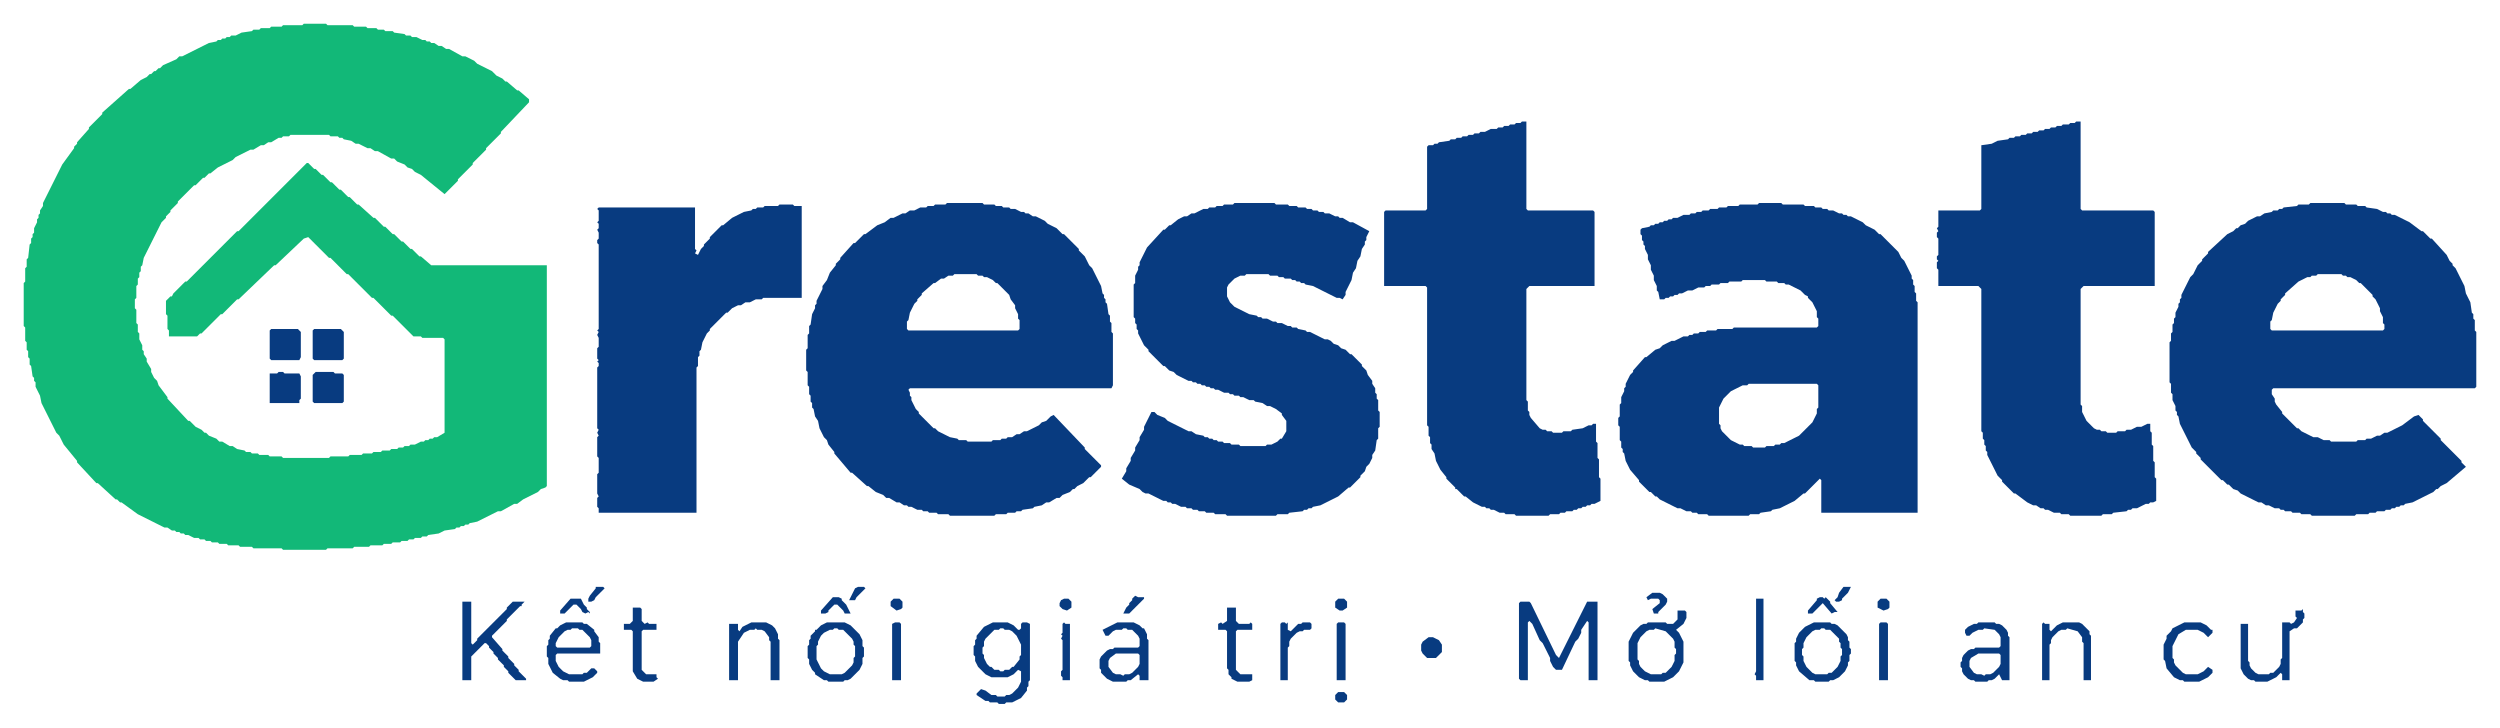
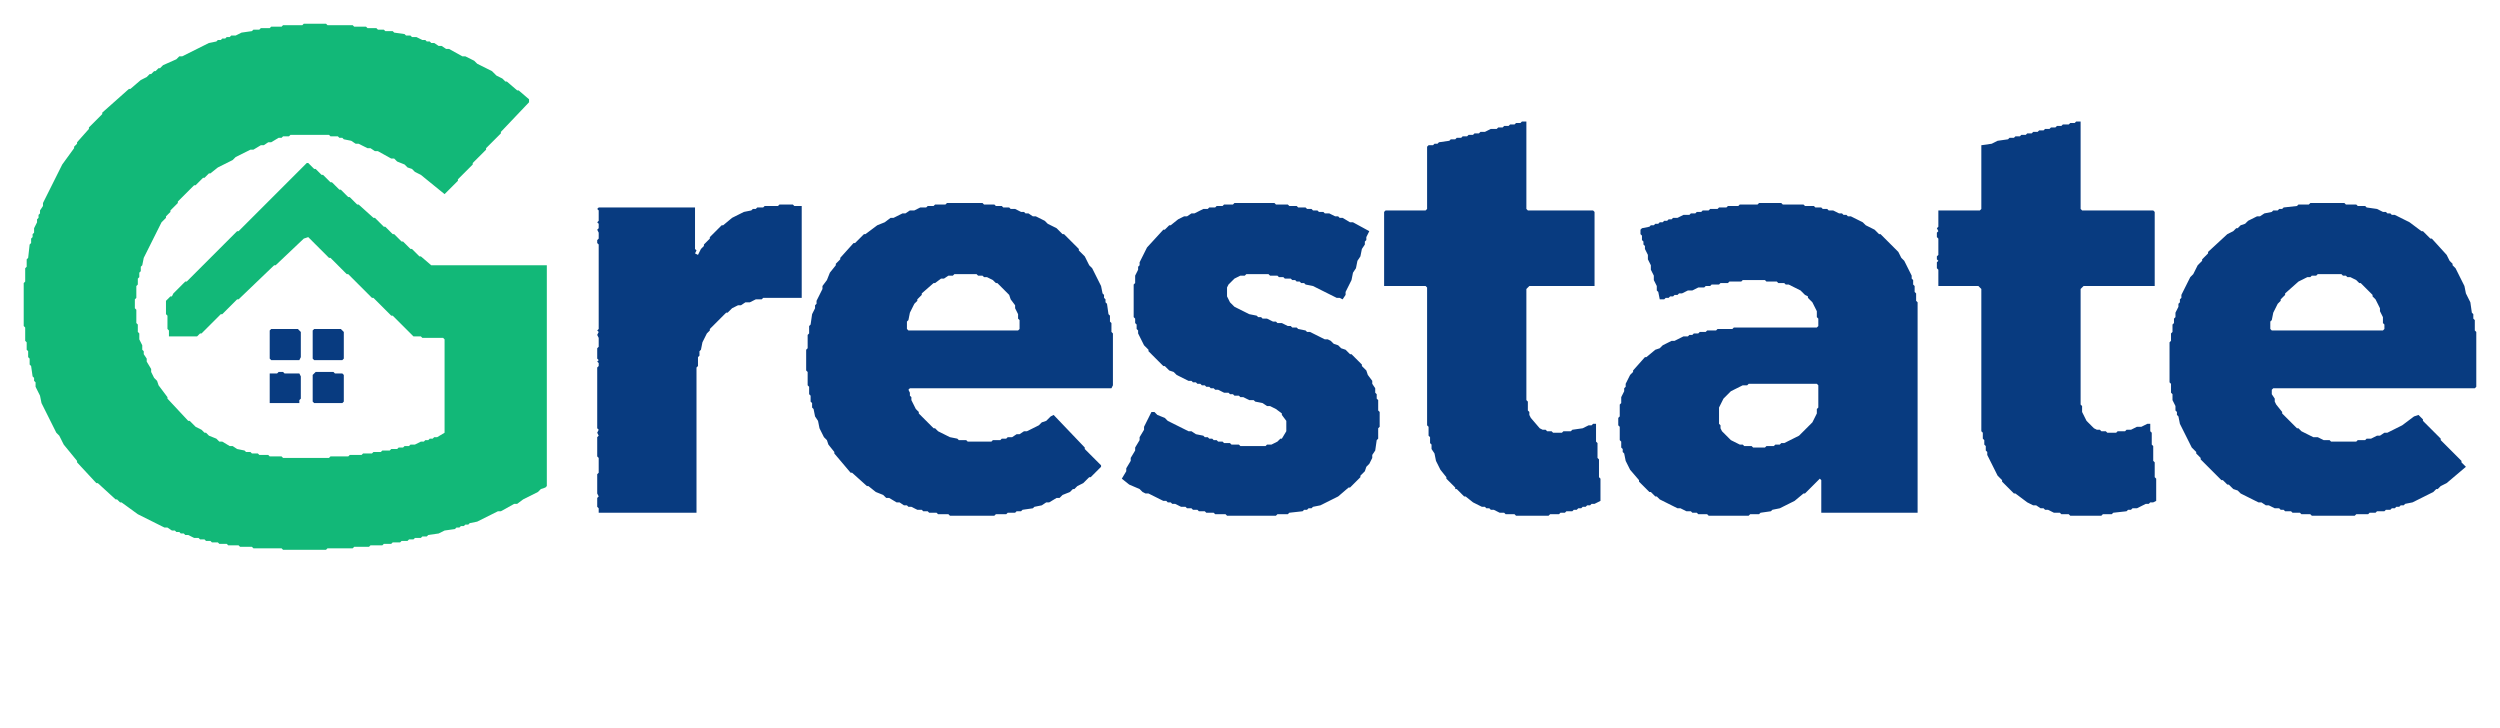
- <svg xmlns="http://www.w3.org/2000/svg" viewBox="183 98 1687 491" role="img" aria-label="Grestate - Kết nối giá trị, Mở lối an cư">
+ <svg xmlns="http://www.w3.org/2000/svg" viewBox="183 98 1687 491" role="img" aria-label="Grestate">
  <path fill="#12B878" fill-rule="evenodd" d="M324,127 L306,136 L304,136 L302,138 L293,142 L291,144 L290,144 L288,146 L287,146 L285,148 L284,148 L282,150 L278,152 L271,158 L270,158 L252,174 L252,175 L243,184 L243,185 L235,194 L235,195 L233,197 L233,198 L225,209 L212,235 L212,237 L210,240 L210,242 L209,243 L209,245 L208,246 L208,248 L206,252 L206,255 L205,256 L205,258 L204,259 L204,262 L203,263 L202,272 L201,273 L201,278 L200,279 L200,288 L199,289 L199,318 L200,319 L200,328 L201,329 L201,334 L202,335 L202,339 L203,340 L203,344 L204,345 L205,352 L206,353 L206,355 L207,356 L207,359 L210,365 L211,370 L221,390 L223,392 L226,398 L235,409 L235,410 L248,424 L249,424 L261,435 L262,435 L264,437 L265,437 L276,445 L294,454 L296,454 L299,456 L301,456 L302,457 L304,457 L305,458 L307,458 L308,459 L310,459 L314,461 L317,461 L318,462 L321,462 L322,463 L325,463 L326,464 L330,464 L331,465 L336,465 L337,466 L344,466 L345,467 L353,467 L354,468 L373,468 L374,469 L403,469 L404,468 L421,468 L422,467 L432,467 L433,466 L441,466 L442,465 L447,465 L448,464 L453,464 L454,463 L458,463 L459,462 L462,462 L463,461 L467,461 L468,460 L471,460 L472,459 L479,458 L483,456 L490,455 L491,454 L493,454 L494,453 L496,453 L497,452 L499,452 L500,451 L505,450 L519,443 L521,443 L530,438 L532,438 L536,435 L546,430 L548,428 L551,427 L552,426 L552,277 L474,277 L467,271 L466,271 L461,266 L460,266 L455,261 L454,261 L449,256 L448,256 L443,251 L442,251 L436,245 L435,245 L425,236 L424,236 L419,231 L418,231 L413,226 L412,226 L407,221 L406,221 L401,216 L400,216 L396,212 L395,212 L391,208 L390,208 L344,254 L343,254 L309,288 L308,288 L300,296 L299,298 L298,298 L295,301 L295,310 L296,311 L296,320 L297,321 L297,325 L316,325 L318,323 L319,323 L332,310 L333,310 L343,300 L344,300 L368,277 L369,277 L388,259 L391,258 L405,272 L406,272 L417,283 L418,283 L434,299 L435,299 L447,311 L448,311 L462,325 L467,325 L468,326 L482,326 L483,327 L483,390 L478,393 L476,393 L475,394 L473,394 L472,395 L470,395 L469,396 L467,396 L463,398 L460,398 L459,399 L456,399 L455,400 L452,400 L451,401 L447,401 L446,402 L441,402 L440,403 L435,403 L434,404 L428,404 L427,405 L419,405 L418,406 L406,406 L405,407 L374,407 L373,406 L365,406 L364,405 L358,405 L357,404 L353,404 L352,403 L349,403 L348,402 L343,401 L340,399 L338,399 L333,396 L331,396 L329,394 L324,392 L322,390 L321,390 L319,388 L315,386 L311,382 L310,382 L296,367 L296,366 L290,358 L289,355 L287,353 L285,349 L285,347 L282,342 L282,340 L280,337 L280,335 L279,334 L279,331 L277,327 L277,323 L276,322 L276,317 L275,316 L275,307 L274,306 L274,300 L275,299 L275,291 L276,290 L276,286 L277,285 L277,282 L278,281 L278,278 L279,277 L280,272 L292,248 L295,245 L295,244 L298,241 L298,240 L303,235 L303,234 L314,223 L315,223 L320,218 L321,218 L324,215 L325,215 L330,211 L340,206 L342,204 L352,199 L354,199 L359,196 L361,196 L364,194 L366,194 L371,191 L373,191 L374,190 L378,190 L379,189 L405,189 L406,190 L411,190 L412,191 L414,191 L415,192 L420,193 L423,195 L425,195 L431,198 L433,198 L436,200 L438,200 L447,205 L449,205 L451,207 L456,209 L458,211 L461,212 L463,214 L467,216 L483,229 L492,220 L492,219 L502,209 L502,208 L511,199 L511,198 L521,188 L521,187 L540,167 L540,165 L533,159 L532,159 L525,153 L524,153 L522,151 L518,149 L515,146 L505,141 L503,139 L497,136 L495,136 L486,131 L484,131 L481,129 L479,129 L476,127 L474,127 L473,126 L471,126 L470,125 L468,125 L464,123 L461,123 L460,122 L457,122 L456,121 L449,120 L448,119 L443,119 L442,118 L438,118 L437,117 L431,117 L430,116 L422,116 L421,115 L404,115 L403,114 L388,114 L387,115 L374,115 L373,116 L366,116 L365,117 L359,117 L358,118 L354,118 L353,119 L346,120 L342,122 L339,122 L338,123 L336,123 L335,124 L333,124 L332,125 L330,125 L329,126 Z" />
-   <path fill="#083B80" fill-rule="evenodd" d="M1086,565 L1084,567 L1084,570 L1086,572 L1090,572 L1092,570 L1092,567 L1090,565 Z M1147,528 L1143,531 L1142,533 L1142,537 L1143,539 L1146,542 L1152,542 L1156,538 L1156,533 L1154,530 L1150,528 Z M1657,518 L1649,522 L1648,524 L1645,527 L1645,529 L1643,533 L1643,543 L1644,544 L1645,549 L1650,555 L1654,557 L1656,557 L1657,558 L1667,558 L1673,555 L1676,552 L1676,550 L1673,548 L1670,551 L1666,553 L1658,553 L1656,552 L1651,547 L1650,545 L1650,543 L1649,542 L1649,534 L1653,526 L1658,523 L1666,523 L1670,525 L1673,528 L1676,525 L1676,523 L1675,523 L1672,520 L1668,518 Z M1562,518 L1561,519 L1561,557 L1566,557 L1566,533 L1567,532 L1567,530 L1568,528 L1572,524 L1574,523 L1577,523 L1578,522 L1585,524 L1588,528 L1588,531 L1589,532 L1589,557 L1594,557 L1594,527 L1593,526 L1593,524 L1588,519 L1586,518 L1575,518 L1571,520 L1567,524 L1566,523 L1566,519 L1563,519 Z M1511,521 L1509,523 L1509,525 L1510,527 L1512,527 L1514,525 L1518,523 L1521,523 L1522,522 L1529,523 L1532,526 L1533,528 L1533,534 L1532,535 L1516,535 L1515,536 L1513,536 L1511,537 L1508,540 L1507,542 L1507,544 L1506,545 L1506,548 L1507,549 L1507,551 L1508,553 L1511,556 L1513,557 L1515,557 L1516,558 L1524,558 L1525,557 L1527,557 L1529,556 L1532,553 L1534,557 L1539,557 L1539,528 L1538,527 L1538,525 L1537,523 L1534,520 L1532,519 L1530,519 L1529,518 L1518,518 L1517,519 L1515,519 Z M1512,548 L1512,544 L1513,542 L1518,539 L1532,539 L1533,540 L1533,546 L1532,548 L1528,552 L1526,553 L1523,553 L1522,554 L1520,553 L1517,553 L1515,552 Z M1452,518 L1451,519 L1451,557 L1457,557 L1457,519 L1456,518 Z M1407,518 L1401,521 L1397,525 L1395,529 L1395,531 L1394,532 L1394,544 L1395,545 L1395,547 L1397,551 L1404,557 L1407,557 L1408,558 L1417,558 L1418,557 L1420,557 L1424,555 L1428,551 L1430,547 L1430,545 L1431,544 L1431,540 L1432,539 L1432,536 L1431,535 L1431,531 L1430,530 L1430,528 L1429,526 L1423,520 L1421,519 L1419,519 L1418,518 Z M1412,522 L1414,522 L1415,523 L1418,523 L1424,529 L1424,531 L1425,532 L1425,535 L1426,536 L1426,540 L1425,541 L1425,544 L1423,548 L1419,552 L1417,552 L1416,553 L1408,553 L1406,552 L1402,548 L1400,544 L1400,541 L1399,540 L1399,536 L1400,535 L1400,532 L1402,528 L1406,524 L1408,523 L1411,523 Z M1086,518 L1085,519 L1085,557 L1091,557 L1091,519 L1090,518 Z M1067,518 L1062,518 L1061,519 L1059,519 L1054,524 L1052,523 L1052,518 L1051,519 L1050,518 L1048,518 L1047,519 L1047,557 L1052,557 L1052,535 L1053,534 L1053,531 L1054,529 L1058,525 L1060,524 L1062,524 L1063,523 L1067,523 L1068,522 L1068,519 Z M927,523 L929,527 L931,527 L934,524 L936,523 L940,523 L941,522 L943,522 L944,523 L947,523 L951,527 L952,529 L952,534 L951,535 L935,535 L934,536 L932,536 L930,537 L926,541 L925,543 L925,549 L926,550 L926,552 L930,556 L934,558 L943,558 L944,557 L946,557 L951,553 L952,554 L952,557 L958,557 L958,530 L957,529 L957,526 L955,522 L954,522 L952,520 L948,518 L937,518 Z M931,548 L931,544 L932,542 L936,539 L951,539 L952,540 L952,546 L951,548 L947,552 L945,553 L942,553 L941,554 L939,553 L936,553 L934,552 Z M901,518 L900,519 L900,525 L899,526 L900,527 L899,529 L900,530 L900,550 L899,551 L899,554 L900,555 L900,557 L905,557 L905,519 L902,519 Z M876,518 L873,518 L872,519 L872,522 L871,523 L870,523 L867,520 L863,518 L853,518 L847,521 L842,527 L842,529 L841,530 L841,533 L840,534 L840,540 L841,541 L841,544 L843,548 L848,553 L852,555 L863,555 L867,553 L870,550 L872,551 L872,558 L870,562 L866,566 L864,567 L862,567 L861,568 L856,568 L855,567 L852,567 L848,564 L845,563 L842,566 L842,567 L848,571 L850,571 L851,572 L856,572 L857,573 L861,573 L862,572 L866,572 L872,569 L876,564 L876,562 L877,561 L877,558 L878,557 L878,519 Z M858,522 L860,522 L861,523 L864,523 L866,524 L869,527 L872,533 L872,540 L871,541 L871,543 L867,548 L866,548 L864,550 L861,550 L860,551 L858,551 L857,550 L854,550 L852,548 L851,548 L849,546 L847,542 L847,540 L846,539 L846,535 L847,534 L847,531 L848,529 L854,523 L857,523 Z M787,518 L785,519 L785,557 L791,557 L791,519 L790,518 Z M741,518 L737,520 L734,523 L733,523 L733,524 L730,527 L730,529 L729,530 L729,533 L728,534 L728,542 L729,543 L729,546 L731,550 L733,552 L733,553 L739,557 L741,557 L742,558 L752,558 L753,557 L755,557 L757,556 L763,550 L765,546 L765,542 L766,541 L766,535 L765,534 L765,530 L763,526 L757,520 L753,518 Z M746,522 L748,522 L749,523 L752,523 L758,529 L759,531 L759,533 L760,534 L760,541 L759,542 L759,545 L758,547 L753,552 L751,553 L743,553 L739,551 L737,549 L734,543 L734,534 L735,533 L735,531 L737,527 L739,525 L743,523 L745,523 Z M675,519 L675,557 L681,557 L681,531 L685,525 L689,523 L692,523 L693,522 L694,523 L697,523 L699,524 L702,528 L702,530 L703,531 L703,557 L709,557 L709,530 L708,529 L708,526 L706,522 L704,520 L700,518 L690,518 L684,521 L682,524 L681,523 L681,519 Z M565,518 L561,520 L559,522 L558,522 L554,527 L554,529 L553,530 L553,533 L552,534 L552,541 L553,542 L553,546 L556,552 L561,556 L563,557 L566,557 L567,558 L577,558 L583,555 L586,552 L586,551 L584,549 L582,549 L579,552 L577,552 L576,553 L567,553 L563,551 L560,548 L558,544 L558,540 L559,539 L588,539 L588,532 L587,531 L587,528 L584,524 L584,523 L579,519 L577,519 L576,518 Z M558,532 L560,528 L564,524 L566,523 L568,523 L569,522 L573,522 L574,523 L576,523 L581,528 L582,530 L582,534 L581,535 L559,535 L558,534 Z M1320,510 L1315,510 L1315,516 L1312,519 L1308,519 L1307,518 L1295,518 L1294,519 L1292,519 L1290,520 L1285,525 L1282,531 L1282,544 L1283,545 L1283,547 L1285,551 L1289,555 L1293,557 L1295,557 L1296,558 L1306,558 L1312,555 L1316,551 L1319,545 L1319,531 L1316,525 L1314,523 L1319,519 L1321,515 L1321,511 Z M1300,522 L1307,524 L1312,529 L1313,531 L1313,535 L1314,536 L1314,539 L1313,540 L1313,544 L1311,548 L1307,552 L1305,552 L1304,553 L1297,553 L1293,551 L1290,548 L1289,546 L1289,544 L1288,543 L1288,532 L1290,528 L1294,524 L1296,523 L1299,523 Z M1737,509 L1736,510 L1732,510 L1732,514 L1733,515 L1731,518 L1729,519 L1728,518 L1723,518 L1723,542 L1722,543 L1722,546 L1721,548 L1717,552 L1715,552 L1714,553 L1707,553 L1705,552 L1702,549 L1701,547 L1701,545 L1700,544 L1700,519 L1695,519 L1695,549 L1697,553 L1700,556 L1702,557 L1704,557 L1705,558 L1713,558 L1719,555 L1722,552 L1723,553 L1723,557 L1728,557 L1728,524 L1731,522 L1733,522 L1737,518 L1737,516 L1738,515 L1738,512 L1737,511 Z M1011,508 L1011,517 L1008,519 L1007,518 L1005,519 L1005,523 L1010,523 L1011,524 L1011,549 L1012,550 L1012,553 L1014,555 L1014,556 L1018,558 L1026,558 L1028,557 L1028,553 L1020,553 L1017,550 L1017,524 L1018,523 L1028,523 L1028,519 L1027,518 L1026,519 L1019,519 L1017,517 L1017,508 Z M610,508 L610,517 L608,519 L604,519 L604,523 L609,523 L610,524 L610,551 L613,556 L617,558 L624,558 L627,556 L626,555 L626,553 L619,553 L616,550 L616,524 L617,523 L626,523 L626,519 L621,519 L620,518 L618,519 L616,517 L616,509 L615,508 Z M1209,504 L1208,505 L1208,556 L1209,557 L1214,557 L1214,518 L1215,517 L1217,519 L1222,530 L1224,532 L1229,542 L1229,544 L1231,548 L1233,550 L1237,550 L1246,531 L1248,529 L1250,525 L1250,523 L1254,517 L1255,518 L1255,557 L1261,557 L1261,504 L1254,504 L1235,542 L1233,540 L1216,505 L1215,504 Z M495,504 L495,557 L501,557 L501,541 L510,532 L511,532 L513,534 L513,535 L516,538 L516,539 L519,542 L519,543 L523,547 L523,548 L526,551 L526,552 L531,557 L538,557 L538,556 L533,551 L533,550 L530,547 L530,546 L526,542 L526,541 L522,537 L522,536 L515,528 L515,527 L525,517 L525,516 L534,507 L535,507 L535,506 L537,504 L529,504 L525,508 L525,509 L505,529 L505,530 L502,533 L501,532 L501,504 Z M1452,502 L1450,504 L1450,508 L1454,510 L1457,509 L1458,508 L1458,504 L1456,502 Z M1368,502 L1368,551 L1367,553 L1368,554 L1368,557 L1373,557 L1373,502 Z M1086,502 L1084,504 L1084,508 L1087,510 L1089,510 L1092,508 L1092,504 L1090,502 Z M901,502 L899,503 L898,505 L898,507 L900,509 L903,510 L906,508 L906,504 L904,502 Z M786,502 L784,504 L784,507 L788,510 L791,509 L792,508 L792,504 L790,502 Z M561,510 L561,512 L564,512 L570,506 L572,506 L575,509 L576,511 L578,512 L580,511 L581,512 L581,511 L579,509 L579,508 L577,506 L575,502 L568,502 Z M1403,510 L1403,512 L1406,512 L1413,505 L1419,512 L1421,511 L1423,511 L1418,505 L1418,504 L1415,501 L1414,502 L1413,501 L1411,501 L1409,502 L1409,503 Z M737,510 L737,512 L740,512 L742,511 L742,510 L746,506 L748,506 L752,510 L753,512 L757,512 L754,506 L751,503 L751,502 L749,501 L745,501 Z M955,501 L951,501 L949,500 L947,502 L947,503 L945,505 L945,506 L943,508 L941,512 L945,512 L955,502 Z M1298,498 L1294,501 L1295,503 L1297,502 L1302,502 L1303,503 L1303,505 L1298,509 L1299,512 L1302,512 L1302,511 L1307,506 L1308,504 L1308,502 L1305,499 L1303,498 Z M1432,494 L1427,494 L1424,498 L1423,501 L1421,503 L1422,504 L1424,504 L1426,503 L1426,502 L1430,498 Z M767,495 L766,494 L762,494 L760,495 L756,503 L760,503 L761,501 Z M591,495 L590,494 L585,494 L585,495 L581,500 L580,502 L580,504 L582,504 L584,503 L585,501 Z M396,349 L394,351 L394,369 L395,370 L414,370 L415,369 L415,351 L414,350 L409,350 L408,349 Z M365,350 L365,370 L385,370 L385,368 L386,367 L386,352 L385,350 L375,350 L374,349 L371,349 L370,350 Z M395,320 L394,321 L394,340 L395,341 L414,341 L415,340 L415,322 L413,320 Z M366,320 L365,321 L365,340 L366,341 L385,341 L386,339 L386,322 L384,320 Z M724,237 L719,237 L718,236 L709,236 L708,237 L699,237 L698,238 L694,238 L693,239 L691,239 L690,240 L685,241 L677,245 L671,250 L670,250 L662,258 L662,259 L658,263 L658,264 L656,266 L654,270 L652,269 L653,267 L652,266 L652,238 L587,238 L586,239 L587,240 L587,247 L586,248 L587,249 L587,252 L586,253 L587,255 L587,259 L586,260 L586,262 L587,263 L587,320 L586,321 L587,322 L586,324 L587,326 L587,332 L586,333 L586,340 L587,341 L586,342 L587,343 L587,345 L586,346 L586,387 L587,388 L586,390 L587,392 L586,393 L586,406 L587,407 L587,417 L586,418 L586,431 L587,433 L586,434 L586,440 L587,441 L587,444 L653,444 L653,346 L654,345 L654,339 L655,338 L655,335 L656,334 L657,329 L660,323 L662,321 L662,320 L673,309 L674,309 L677,306 L681,304 L683,304 L686,302 L689,302 L693,300 L697,300 L698,299 L724,299 Z M1706,244 L1700,247 L1698,249 L1695,250 L1693,252 L1692,252 L1690,254 L1686,256 L1673,268 L1673,269 L1669,273 L1669,274 L1666,277 L1663,283 L1661,285 L1655,297 L1655,299 L1654,300 L1654,302 L1653,303 L1653,305 L1651,309 L1651,312 L1650,313 L1650,316 L1649,317 L1649,322 L1648,323 L1648,328 L1647,329 L1647,356 L1648,357 L1648,363 L1649,364 L1649,368 L1651,372 L1651,375 L1652,376 L1652,378 L1653,379 L1654,384 L1662,400 L1665,403 L1665,404 L1668,407 L1668,408 L1682,422 L1683,422 L1686,425 L1687,425 L1690,428 L1693,429 L1695,431 L1707,437 L1709,437 L1712,439 L1714,439 L1718,441 L1721,441 L1722,442 L1724,442 L1725,443 L1729,443 L1730,444 L1735,444 L1736,445 L1742,445 L1743,446 L1772,446 L1773,445 L1781,445 L1782,444 L1786,444 L1787,443 L1792,443 L1793,442 L1796,442 L1797,441 L1799,441 L1800,440 L1802,440 L1803,439 L1805,439 L1806,438 L1811,437 L1825,430 L1827,428 L1828,428 L1830,426 L1834,424 L1847,413 L1844,410 L1844,409 L1830,395 L1830,394 L1818,382 L1818,381 L1815,378 L1812,379 L1804,385 L1794,390 L1792,390 L1789,392 L1787,392 L1783,394 L1780,394 L1779,395 L1774,395 L1773,396 L1756,396 L1755,395 L1751,395 L1747,393 L1744,393 L1736,389 L1734,387 L1733,387 L1723,377 L1723,376 L1719,371 L1718,369 L1718,367 L1716,364 L1716,361 L1717,360 L1853,360 L1854,359 L1854,322 L1853,321 L1853,314 L1852,313 L1852,310 L1851,309 L1850,302 L1847,296 L1846,291 L1840,279 L1838,277 L1838,276 L1836,274 L1834,270 L1824,259 L1823,259 L1818,254 L1817,254 L1809,248 L1799,243 L1797,243 L1796,242 L1794,242 L1793,241 L1791,241 L1787,239 L1780,238 L1779,237 L1774,237 L1773,236 L1766,236 L1765,235 L1742,235 L1741,236 L1734,236 L1733,237 L1724,238 L1723,239 L1721,239 L1720,240 L1717,240 L1716,241 L1711,242 L1708,244 Z M1715,315 L1716,314 L1717,309 L1720,303 L1722,301 L1722,300 L1725,297 L1725,296 L1734,288 L1740,285 L1742,285 L1743,284 L1746,284 L1747,283 L1763,283 L1764,284 L1766,284 L1767,285 L1769,285 L1773,287 L1775,289 L1776,289 L1784,297 L1784,298 L1786,300 L1789,306 L1789,308 L1791,312 L1791,316 L1792,317 L1792,320 L1791,321 L1716,321 L1715,320 Z M1291,252 L1290,253 L1290,256 L1291,257 L1291,260 L1292,261 L1292,263 L1293,264 L1293,266 L1295,270 L1295,273 L1297,277 L1297,280 L1299,284 L1299,287 L1301,291 L1301,294 L1302,295 L1303,300 L1306,300 L1307,299 L1309,299 L1310,298 L1312,298 L1313,297 L1315,297 L1316,296 L1318,296 L1322,294 L1325,294 L1329,292 L1333,292 L1334,291 L1337,291 L1338,290 L1343,290 L1344,289 L1349,289 L1350,288 L1358,288 L1359,287 L1374,287 L1375,288 L1382,288 L1383,289 L1387,289 L1388,290 L1390,290 L1398,294 L1401,297 L1403,298 L1403,299 L1406,302 L1409,308 L1409,312 L1410,313 L1410,318 L1409,319 L1353,319 L1352,320 L1342,320 L1341,321 L1335,321 L1334,322 L1330,322 L1329,323 L1326,323 L1325,324 L1323,324 L1322,325 L1319,325 L1313,328 L1311,328 L1305,331 L1303,333 L1300,334 L1294,339 L1293,339 L1285,348 L1285,349 L1283,351 L1280,357 L1280,359 L1279,360 L1279,362 L1277,366 L1277,370 L1276,371 L1276,379 L1275,380 L1275,385 L1276,386 L1276,395 L1277,396 L1277,400 L1278,401 L1278,403 L1279,404 L1280,409 L1283,415 L1289,422 L1289,423 L1296,430 L1297,430 L1300,433 L1301,433 L1303,435 L1315,441 L1317,441 L1321,443 L1324,443 L1325,444 L1328,444 L1329,445 L1335,445 L1336,446 L1363,446 L1364,445 L1370,445 L1371,444 L1378,443 L1379,442 L1384,441 L1394,436 L1400,431 L1401,431 L1411,421 L1412,422 L1412,444 L1477,444 L1477,302 L1476,301 L1476,296 L1475,295 L1475,291 L1474,290 L1474,287 L1473,286 L1473,284 L1468,274 L1466,272 L1464,268 L1452,256 L1451,256 L1448,253 L1442,250 L1440,248 L1432,244 L1430,244 L1429,243 L1427,243 L1426,242 L1424,242 L1420,240 L1417,240 L1416,239 L1413,239 L1412,238 L1408,238 L1407,237 L1401,237 L1400,236 L1386,236 L1385,235 L1370,235 L1369,236 L1357,236 L1356,237 L1349,237 L1348,238 L1343,238 L1342,239 L1337,239 L1336,240 L1332,240 L1331,241 L1328,241 L1327,242 L1324,242 L1323,243 L1319,243 L1315,245 L1312,245 L1311,246 L1309,246 L1308,247 L1306,247 L1305,248 L1303,248 L1302,249 L1300,249 L1299,250 L1297,250 L1296,251 Z M1343,384 L1343,373 L1346,367 L1351,362 L1359,358 L1362,358 L1363,357 L1409,357 L1410,358 L1410,373 L1409,374 L1409,377 L1406,383 L1397,392 L1387,397 L1385,397 L1384,398 L1381,398 L1380,399 L1375,399 L1374,400 L1366,400 L1365,399 L1360,399 L1359,398 L1357,398 L1351,395 L1345,389 L1344,387 L1344,385 Z M995,239 L989,242 L987,242 L984,244 L982,244 L978,246 L973,250 L972,250 L969,253 L968,253 L957,265 L952,275 L952,277 L951,278 L951,280 L949,284 L949,289 L948,290 L948,312 L949,313 L949,316 L950,317 L950,320 L951,321 L951,323 L955,331 L958,334 L958,335 L968,345 L969,345 L972,348 L975,349 L977,351 L985,355 L987,355 L988,356 L990,356 L991,357 L993,357 L994,358 L996,358 L997,359 L999,359 L1000,360 L1002,360 L1003,361 L1005,361 L1009,363 L1012,363 L1013,364 L1015,364 L1016,365 L1019,365 L1020,366 L1022,366 L1026,368 L1029,368 L1030,369 L1035,370 L1038,372 L1040,372 L1044,374 L1048,377 L1048,378 L1051,382 L1051,389 L1048,394 L1047,394 L1045,396 L1041,398 L1038,398 L1037,399 L1020,399 L1019,398 L1014,398 L1013,397 L1009,397 L1008,396 L1005,396 L1004,395 L1002,395 L1001,394 L999,394 L998,393 L996,393 L995,392 L990,391 L987,389 L985,389 L971,382 L969,380 L964,378 L962,376 L960,376 L955,386 L955,388 L952,393 L952,395 L949,400 L949,402 L946,407 L946,409 L943,414 L943,416 L940,421 L945,425 L952,428 L954,430 L956,431 L958,431 L968,436 L970,436 L971,437 L973,437 L974,438 L976,438 L980,440 L983,440 L984,441 L987,441 L988,442 L991,442 L992,443 L996,443 L997,444 L1002,444 L1003,445 L1010,445 L1011,446 L1044,446 L1045,445 L1052,445 L1053,444 L1062,443 L1063,442 L1065,442 L1066,441 L1068,441 L1069,440 L1074,439 L1086,433 L1093,427 L1094,427 L1101,420 L1101,419 L1104,416 L1105,413 L1107,411 L1109,407 L1109,405 L1111,402 L1112,395 L1113,394 L1113,387 L1114,386 L1114,376 L1113,375 L1113,368 L1112,367 L1112,364 L1111,363 L1111,360 L1109,357 L1109,355 L1106,351 L1105,348 L1102,345 L1102,344 L1095,337 L1094,337 L1091,334 L1088,333 L1086,331 L1083,330 L1081,328 L1079,327 L1077,327 L1067,322 L1065,322 L1064,321 L1059,320 L1058,319 L1055,319 L1054,318 L1052,318 L1048,316 L1045,316 L1044,315 L1042,315 L1038,313 L1035,313 L1034,312 L1032,312 L1031,311 L1026,310 L1016,305 L1013,302 L1011,298 L1011,292 L1012,290 L1016,286 L1020,284 L1023,284 L1024,283 L1039,283 L1040,284 L1045,284 L1046,285 L1049,285 L1050,286 L1054,286 L1055,287 L1057,287 L1058,288 L1060,288 L1061,289 L1063,289 L1064,290 L1069,291 L1085,299 L1087,299 L1089,300 L1091,297 L1091,295 L1095,287 L1096,282 L1098,279 L1099,274 L1101,271 L1102,266 L1104,263 L1104,261 L1105,260 L1105,258 L1107,254 L1096,248 L1094,248 L1089,245 L1087,245 L1086,244 L1084,244 L1080,242 L1077,242 L1076,241 L1073,241 L1072,240 L1069,240 L1068,239 L1065,239 L1064,238 L1059,238 L1058,237 L1053,237 L1052,236 L1044,236 L1043,235 L1016,235 L1015,236 L1009,236 L1008,237 L1004,237 L1003,238 L999,238 L998,239 Z M784,245 L780,248 L775,250 L767,256 L766,256 L760,262 L759,262 L750,272 L750,273 L747,276 L747,277 L743,282 L741,287 L738,291 L738,293 L734,301 L734,303 L733,304 L733,306 L731,310 L730,317 L729,318 L729,323 L728,324 L728,333 L727,334 L727,348 L728,349 L728,358 L729,359 L729,364 L730,365 L730,369 L731,370 L731,373 L732,374 L733,379 L735,382 L736,387 L739,393 L741,395 L742,398 L746,403 L746,404 L757,417 L758,417 L768,426 L769,426 L774,430 L779,432 L781,434 L783,434 L788,437 L790,437 L793,439 L795,439 L796,440 L798,440 L802,442 L805,442 L806,443 L809,443 L810,444 L815,444 L816,445 L823,445 L824,446 L854,446 L855,445 L862,445 L863,444 L868,444 L869,443 L872,443 L873,442 L880,441 L881,440 L886,439 L889,437 L891,437 L896,434 L898,434 L900,432 L905,430 L907,428 L908,428 L910,426 L914,424 L918,420 L919,420 L926,413 L926,412 L915,401 L915,400 L894,378 L892,379 L889,382 L886,383 L884,385 L876,389 L874,389 L871,391 L869,391 L866,393 L863,393 L862,394 L859,394 L858,395 L853,395 L852,396 L836,396 L835,395 L830,395 L829,394 L824,393 L816,389 L814,387 L813,387 L803,377 L803,376 L801,374 L798,368 L798,366 L797,365 L797,363 L796,361 L797,360 L933,360 L934,358 L934,323 L933,322 L933,316 L932,315 L932,311 L931,310 L930,303 L929,302 L929,300 L928,299 L928,297 L927,296 L926,291 L920,279 L918,277 L915,271 L911,267 L911,266 L901,256 L900,256 L896,252 L890,249 L888,247 L882,244 L880,244 L877,242 L875,242 L874,241 L872,241 L868,239 L865,239 L864,238 L860,238 L859,237 L855,237 L854,236 L847,236 L846,235 L822,235 L821,236 L814,236 L813,237 L809,237 L808,238 L804,238 L800,240 L797,240 L794,242 L792,242 L786,245 Z M795,315 L796,314 L797,309 L800,303 L802,301 L802,300 L805,297 L805,296 L813,289 L814,289 L818,286 L820,286 L823,284 L826,284 L827,283 L842,283 L843,284 L846,284 L847,285 L849,285 L853,287 L855,289 L856,289 L864,297 L865,300 L868,304 L868,306 L870,310 L870,313 L871,314 L871,320 L870,321 L796,321 L795,320 Z M1584,180 L1583,181 L1580,181 L1579,182 L1575,182 L1574,183 L1571,183 L1570,184 L1567,184 L1566,185 L1563,185 L1562,186 L1559,186 L1558,187 L1555,187 L1554,188 L1551,188 L1550,189 L1547,189 L1546,190 L1543,190 L1542,191 L1539,191 L1538,192 L1531,193 L1527,195 L1520,196 L1520,239 L1519,240 L1491,240 L1491,251 L1490,252 L1491,254 L1490,255 L1490,258 L1491,259 L1491,270 L1490,271 L1490,273 L1491,274 L1490,275 L1490,279 L1491,280 L1491,291 L1518,291 L1520,293 L1520,389 L1521,390 L1521,394 L1522,395 L1522,398 L1523,399 L1523,402 L1524,403 L1524,405 L1531,419 L1534,422 L1534,423 L1542,431 L1543,431 L1551,437 L1555,439 L1557,439 L1560,441 L1562,441 L1563,442 L1565,442 L1569,444 L1573,444 L1574,445 L1579,445 L1580,446 L1601,446 L1602,445 L1608,445 L1609,444 L1618,443 L1619,442 L1621,442 L1622,441 L1625,441 L1631,438 L1633,438 L1634,437 L1636,437 L1638,436 L1638,421 L1637,420 L1637,410 L1636,409 L1636,399 L1635,398 L1635,390 L1634,389 L1634,384 L1632,384 L1628,386 L1625,386 L1621,388 L1618,388 L1617,389 L1612,389 L1611,390 L1605,390 L1604,389 L1601,389 L1600,388 L1598,388 L1596,387 L1591,382 L1588,376 L1588,372 L1587,371 L1587,293 L1589,291 L1637,291 L1637,241 L1636,240 L1588,240 L1587,239 L1587,180 Z M1210,180 L1209,181 L1206,181 L1205,182 L1202,182 L1201,183 L1198,183 L1197,184 L1194,184 L1193,185 L1189,185 L1185,187 L1182,187 L1181,188 L1178,188 L1177,189 L1174,189 L1173,190 L1170,190 L1169,191 L1166,191 L1165,192 L1162,192 L1161,193 L1154,194 L1153,195 L1151,195 L1150,196 L1147,196 L1146,197 L1146,239 L1145,240 L1118,240 L1117,241 L1117,291 L1145,291 L1146,292 L1146,385 L1147,386 L1147,392 L1148,393 L1148,397 L1149,398 L1149,401 L1151,404 L1152,409 L1155,415 L1159,420 L1159,421 L1165,427 L1165,428 L1166,428 L1171,433 L1172,433 L1177,437 L1183,440 L1185,440 L1186,441 L1188,441 L1189,442 L1191,442 L1195,444 L1198,444 L1199,445 L1205,445 L1206,446 L1228,446 L1229,445 L1235,445 L1236,444 L1239,444 L1240,443 L1244,443 L1245,442 L1247,442 L1248,441 L1250,441 L1251,440 L1253,440 L1254,439 L1256,439 L1257,438 L1259,438 L1263,436 L1263,421 L1262,420 L1262,408 L1261,407 L1261,397 L1260,396 L1260,384 L1258,384 L1257,385 L1255,385 L1251,387 L1244,388 L1243,389 L1238,389 L1237,390 L1231,390 L1230,389 L1227,389 L1226,388 L1224,388 L1222,387 L1216,380 L1215,378 L1215,376 L1214,375 L1214,369 L1213,368 L1213,293 L1215,291 L1259,291 L1259,241 L1258,240 L1214,240 L1213,239 L1213,180 Z" />
+   <path fill="#083B80" fill-rule="evenodd" d="M396,349 L394,351 L394,369 L395,370 L414,370 L415,369 L415,351 L414,350 L409,350 L408,349 Z M365,350 L365,370 L385,370 L385,368 L386,367 L386,352 L385,350 L375,350 L374,349 L371,349 L370,350 Z M395,320 L394,321 L394,340 L395,341 L414,341 L415,340 L415,322 L413,320 Z M366,320 L365,321 L365,340 L366,341 L385,341 L386,339 L386,322 L384,320 Z M724,237 L719,237 L718,236 L709,236 L708,237 L699,237 L698,238 L694,238 L693,239 L691,239 L690,240 L685,241 L677,245 L671,250 L670,250 L662,258 L662,259 L658,263 L658,264 L656,266 L654,270 L652,269 L653,267 L652,266 L652,238 L587,238 L586,239 L587,240 L587,247 L586,248 L587,249 L587,252 L586,253 L587,255 L587,259 L586,260 L586,262 L587,263 L587,320 L586,321 L587,322 L586,324 L587,326 L587,332 L586,333 L586,340 L587,341 L586,342 L587,343 L587,345 L586,346 L586,387 L587,388 L586,390 L587,392 L586,393 L586,406 L587,407 L587,417 L586,418 L586,431 L587,433 L586,434 L586,440 L587,441 L587,444 L653,444 L653,346 L654,345 L654,339 L655,338 L655,335 L656,334 L657,329 L660,323 L662,321 L662,320 L673,309 L674,309 L677,306 L681,304 L683,304 L686,302 L689,302 L693,300 L697,300 L698,299 L724,299 Z M1706,244 L1700,247 L1698,249 L1695,250 L1693,252 L1692,252 L1690,254 L1686,256 L1673,268 L1673,269 L1669,273 L1669,274 L1666,277 L1663,283 L1661,285 L1655,297 L1655,299 L1654,300 L1654,302 L1653,303 L1653,305 L1651,309 L1651,312 L1650,313 L1650,316 L1649,317 L1649,322 L1648,323 L1648,328 L1647,329 L1647,356 L1648,357 L1648,363 L1649,364 L1649,368 L1651,372 L1651,375 L1652,376 L1652,378 L1653,379 L1654,384 L1662,400 L1665,403 L1665,404 L1668,407 L1668,408 L1682,422 L1683,422 L1686,425 L1687,425 L1690,428 L1693,429 L1695,431 L1707,437 L1709,437 L1712,439 L1714,439 L1718,441 L1721,441 L1722,442 L1724,442 L1725,443 L1729,443 L1730,444 L1735,444 L1736,445 L1742,445 L1743,446 L1772,446 L1773,445 L1781,445 L1782,444 L1786,444 L1787,443 L1792,443 L1793,442 L1796,442 L1797,441 L1799,441 L1800,440 L1802,440 L1803,439 L1805,439 L1806,438 L1811,437 L1825,430 L1827,428 L1828,428 L1830,426 L1834,424 L1847,413 L1844,410 L1844,409 L1830,395 L1830,394 L1818,382 L1818,381 L1815,378 L1812,379 L1804,385 L1794,390 L1792,390 L1789,392 L1787,392 L1783,394 L1780,394 L1779,395 L1774,395 L1773,396 L1756,396 L1755,395 L1751,395 L1747,393 L1744,393 L1736,389 L1734,387 L1733,387 L1723,377 L1723,376 L1719,371 L1718,369 L1718,367 L1716,364 L1716,361 L1717,360 L1853,360 L1854,359 L1854,322 L1853,321 L1853,314 L1852,313 L1852,310 L1851,309 L1850,302 L1847,296 L1846,291 L1840,279 L1838,277 L1838,276 L1836,274 L1834,270 L1824,259 L1823,259 L1818,254 L1817,254 L1809,248 L1799,243 L1797,243 L1796,242 L1794,242 L1793,241 L1791,241 L1787,239 L1780,238 L1779,237 L1774,237 L1773,236 L1766,236 L1765,235 L1742,235 L1741,236 L1734,236 L1733,237 L1724,238 L1723,239 L1721,239 L1720,240 L1717,240 L1716,241 L1711,242 L1708,244 Z M1715,315 L1716,314 L1717,309 L1720,303 L1722,301 L1722,300 L1725,297 L1725,296 L1734,288 L1740,285 L1742,285 L1743,284 L1746,284 L1747,283 L1763,283 L1764,284 L1766,284 L1767,285 L1769,285 L1773,287 L1775,289 L1776,289 L1784,297 L1784,298 L1786,300 L1789,306 L1789,308 L1791,312 L1791,316 L1792,317 L1792,320 L1791,321 L1716,321 L1715,320 Z M1291,252 L1290,253 L1290,256 L1291,257 L1291,260 L1292,261 L1292,263 L1293,264 L1293,266 L1295,270 L1295,273 L1297,277 L1297,280 L1299,284 L1299,287 L1301,291 L1301,294 L1302,295 L1303,300 L1306,300 L1307,299 L1309,299 L1310,298 L1312,298 L1313,297 L1315,297 L1316,296 L1318,296 L1322,294 L1325,294 L1329,292 L1333,292 L1334,291 L1337,291 L1338,290 L1343,290 L1344,289 L1349,289 L1350,288 L1358,288 L1359,287 L1374,287 L1375,288 L1382,288 L1383,289 L1387,289 L1388,290 L1390,290 L1398,294 L1401,297 L1403,298 L1403,299 L1406,302 L1409,308 L1409,312 L1410,313 L1410,318 L1409,319 L1353,319 L1352,320 L1342,320 L1341,321 L1335,321 L1334,322 L1330,322 L1329,323 L1326,323 L1325,324 L1323,324 L1322,325 L1319,325 L1313,328 L1311,328 L1305,331 L1303,333 L1300,334 L1294,339 L1293,339 L1285,348 L1285,349 L1283,351 L1280,357 L1280,359 L1279,360 L1279,362 L1277,366 L1277,370 L1276,371 L1276,379 L1275,380 L1275,385 L1276,386 L1276,395 L1277,396 L1277,400 L1278,401 L1278,403 L1279,404 L1280,409 L1283,415 L1289,422 L1289,423 L1296,430 L1297,430 L1300,433 L1301,433 L1303,435 L1315,441 L1317,441 L1321,443 L1324,443 L1325,444 L1328,444 L1329,445 L1335,445 L1336,446 L1363,446 L1364,445 L1370,445 L1371,444 L1378,443 L1379,442 L1384,441 L1394,436 L1400,431 L1401,431 L1411,421 L1412,422 L1412,444 L1477,444 L1477,302 L1476,301 L1476,296 L1475,295 L1475,291 L1474,290 L1474,287 L1473,286 L1473,284 L1468,274 L1466,272 L1464,268 L1452,256 L1451,256 L1448,253 L1442,250 L1440,248 L1432,244 L1430,244 L1429,243 L1427,243 L1426,242 L1424,242 L1420,240 L1417,240 L1416,239 L1413,239 L1412,238 L1408,238 L1407,237 L1401,237 L1400,236 L1386,236 L1385,235 L1370,235 L1369,236 L1357,236 L1356,237 L1349,237 L1348,238 L1343,238 L1342,239 L1337,239 L1336,240 L1332,240 L1331,241 L1328,241 L1327,242 L1324,242 L1323,243 L1319,243 L1315,245 L1312,245 L1311,246 L1309,246 L1308,247 L1306,247 L1305,248 L1303,248 L1302,249 L1300,249 L1299,250 L1297,250 L1296,251 Z M1343,384 L1343,373 L1346,367 L1351,362 L1359,358 L1362,358 L1363,357 L1409,357 L1410,358 L1410,373 L1409,374 L1409,377 L1406,383 L1397,392 L1387,397 L1385,397 L1384,398 L1381,398 L1380,399 L1375,399 L1374,400 L1366,400 L1365,399 L1360,399 L1359,398 L1357,398 L1351,395 L1345,389 L1344,387 L1344,385 Z M995,239 L989,242 L987,242 L984,244 L982,244 L978,246 L973,250 L972,250 L969,253 L968,253 L957,265 L952,275 L952,277 L951,278 L951,280 L949,284 L949,289 L948,290 L948,312 L949,313 L949,316 L950,317 L950,320 L951,321 L951,323 L955,331 L958,334 L958,335 L968,345 L969,345 L972,348 L975,349 L977,351 L985,355 L987,355 L988,356 L990,356 L991,357 L993,357 L994,358 L996,358 L997,359 L999,359 L1000,360 L1002,360 L1003,361 L1005,361 L1009,363 L1012,363 L1013,364 L1015,364 L1016,365 L1019,365 L1020,366 L1022,366 L1026,368 L1029,368 L1030,369 L1035,370 L1038,372 L1040,372 L1044,374 L1048,377 L1048,378 L1051,382 L1051,389 L1048,394 L1047,394 L1045,396 L1041,398 L1038,398 L1037,399 L1020,399 L1019,398 L1014,398 L1013,397 L1009,397 L1008,396 L1005,396 L1004,395 L1002,395 L1001,394 L999,394 L998,393 L996,393 L995,392 L990,391 L987,389 L985,389 L971,382 L969,380 L964,378 L962,376 L960,376 L955,386 L955,388 L952,393 L952,395 L949,400 L949,402 L946,407 L946,409 L943,414 L943,416 L940,421 L945,425 L952,428 L954,430 L956,431 L958,431 L968,436 L970,436 L971,437 L973,437 L974,438 L976,438 L980,440 L983,440 L984,441 L987,441 L988,442 L991,442 L992,443 L996,443 L997,444 L1002,444 L1003,445 L1010,445 L1011,446 L1044,446 L1045,445 L1052,445 L1053,444 L1062,443 L1063,442 L1065,442 L1066,441 L1068,441 L1069,440 L1074,439 L1086,433 L1093,427 L1094,427 L1101,420 L1101,419 L1104,416 L1105,413 L1107,411 L1109,407 L1109,405 L1111,402 L1112,395 L1113,394 L1113,387 L1114,386 L1114,376 L1113,375 L1113,368 L1112,367 L1112,364 L1111,363 L1111,360 L1109,357 L1109,355 L1106,351 L1105,348 L1102,345 L1102,344 L1095,337 L1094,337 L1091,334 L1088,333 L1086,331 L1083,330 L1081,328 L1079,327 L1077,327 L1067,322 L1065,322 L1064,321 L1059,320 L1058,319 L1055,319 L1054,318 L1052,318 L1048,316 L1045,316 L1044,315 L1042,315 L1038,313 L1035,313 L1034,312 L1032,312 L1031,311 L1026,310 L1016,305 L1013,302 L1011,298 L1011,292 L1012,290 L1016,286 L1020,284 L1023,284 L1024,283 L1039,283 L1040,284 L1045,284 L1046,285 L1049,285 L1050,286 L1054,286 L1055,287 L1057,287 L1058,288 L1060,288 L1061,289 L1063,289 L1064,290 L1069,291 L1085,299 L1087,299 L1089,300 L1091,297 L1091,295 L1095,287 L1096,282 L1098,279 L1099,274 L1101,271 L1102,266 L1104,263 L1104,261 L1105,260 L1105,258 L1107,254 L1096,248 L1094,248 L1089,245 L1087,245 L1086,244 L1084,244 L1080,242 L1077,242 L1076,241 L1073,241 L1072,240 L1069,240 L1068,239 L1065,239 L1064,238 L1059,238 L1058,237 L1053,237 L1052,236 L1044,236 L1043,235 L1016,235 L1015,236 L1009,236 L1008,237 L1004,237 L1003,238 L999,238 L998,239 Z M784,245 L780,248 L775,250 L767,256 L766,256 L760,262 L759,262 L750,272 L750,273 L747,276 L747,277 L743,282 L741,287 L738,291 L738,293 L734,301 L734,303 L733,304 L733,306 L731,310 L730,317 L729,318 L729,323 L728,324 L728,333 L727,334 L727,348 L728,349 L728,358 L729,359 L729,364 L730,365 L730,369 L731,370 L731,373 L732,374 L733,379 L735,382 L736,387 L739,393 L741,395 L742,398 L746,403 L746,404 L757,417 L758,417 L768,426 L769,426 L774,430 L779,432 L781,434 L783,434 L788,437 L790,437 L793,439 L795,439 L796,440 L798,440 L802,442 L805,442 L806,443 L809,443 L810,444 L815,444 L816,445 L823,445 L824,446 L854,446 L855,445 L862,445 L863,444 L868,444 L869,443 L872,443 L873,442 L880,441 L881,440 L886,439 L889,437 L891,437 L896,434 L898,434 L900,432 L905,430 L907,428 L908,428 L910,426 L914,424 L918,420 L919,420 L926,413 L926,412 L915,401 L915,400 L894,378 L892,379 L889,382 L886,383 L884,385 L876,389 L874,389 L871,391 L869,391 L866,393 L863,393 L862,394 L859,394 L858,395 L853,395 L852,396 L836,396 L835,395 L830,395 L829,394 L824,393 L816,389 L814,387 L813,387 L803,377 L803,376 L801,374 L798,368 L798,366 L797,365 L797,363 L796,361 L797,360 L933,360 L934,358 L934,323 L933,322 L933,316 L932,315 L932,311 L931,310 L930,303 L929,302 L929,300 L928,299 L928,297 L927,296 L926,291 L920,279 L918,277 L915,271 L911,267 L911,266 L901,256 L900,256 L896,252 L890,249 L888,247 L882,244 L880,244 L877,242 L875,242 L874,241 L872,241 L868,239 L865,239 L864,238 L860,238 L859,237 L855,237 L854,236 L847,236 L846,235 L822,235 L821,236 L814,236 L813,237 L809,237 L808,238 L804,238 L800,240 L797,240 L794,242 L792,242 L786,245 Z M795,315 L796,314 L797,309 L800,303 L802,301 L802,300 L805,297 L805,296 L813,289 L814,289 L818,286 L820,286 L823,284 L826,284 L827,283 L842,283 L843,284 L846,284 L847,285 L849,285 L853,287 L855,289 L856,289 L864,297 L865,300 L868,304 L868,306 L870,310 L870,313 L871,314 L871,320 L870,321 L796,321 L795,320 Z M1584,180 L1583,181 L1580,181 L1579,182 L1575,182 L1574,183 L1571,183 L1570,184 L1567,184 L1566,185 L1563,185 L1562,186 L1559,186 L1558,187 L1555,187 L1554,188 L1551,188 L1550,189 L1547,189 L1546,190 L1543,190 L1542,191 L1539,191 L1538,192 L1531,193 L1527,195 L1520,196 L1520,239 L1519,240 L1491,240 L1491,251 L1490,252 L1491,254 L1490,255 L1490,258 L1491,259 L1491,270 L1490,271 L1490,273 L1491,274 L1490,275 L1490,279 L1491,280 L1491,291 L1518,291 L1520,293 L1520,389 L1521,390 L1521,394 L1522,395 L1522,398 L1523,399 L1523,402 L1524,403 L1524,405 L1531,419 L1534,422 L1534,423 L1542,431 L1543,431 L1551,437 L1555,439 L1557,439 L1560,441 L1562,441 L1563,442 L1565,442 L1569,444 L1573,444 L1574,445 L1579,445 L1580,446 L1601,446 L1602,445 L1608,445 L1609,444 L1618,443 L1619,442 L1621,442 L1622,441 L1625,441 L1631,438 L1633,438 L1634,437 L1636,437 L1638,436 L1638,421 L1637,420 L1637,410 L1636,409 L1636,399 L1635,398 L1635,390 L1634,389 L1634,384 L1632,384 L1628,386 L1625,386 L1621,388 L1618,388 L1617,389 L1612,389 L1611,390 L1605,390 L1604,389 L1601,389 L1600,388 L1598,388 L1596,387 L1591,382 L1588,376 L1588,372 L1587,371 L1587,293 L1589,291 L1637,291 L1637,241 L1636,240 L1588,240 L1587,239 L1587,180 Z M1210,180 L1209,181 L1206,181 L1205,182 L1202,182 L1201,183 L1198,183 L1197,184 L1194,184 L1193,185 L1189,185 L1185,187 L1182,187 L1181,188 L1178,188 L1177,189 L1174,189 L1173,190 L1170,190 L1169,191 L1166,191 L1165,192 L1162,192 L1161,193 L1154,194 L1153,195 L1151,195 L1150,196 L1147,196 L1146,197 L1146,239 L1145,240 L1118,240 L1117,241 L1117,291 L1145,291 L1146,292 L1146,385 L1147,386 L1147,392 L1148,393 L1148,397 L1149,398 L1149,401 L1151,404 L1152,409 L1155,415 L1159,420 L1159,421 L1165,427 L1165,428 L1166,428 L1171,433 L1172,433 L1177,437 L1183,440 L1185,440 L1186,441 L1188,441 L1189,442 L1191,442 L1195,444 L1198,444 L1199,445 L1205,445 L1206,446 L1228,446 L1229,445 L1235,445 L1236,444 L1239,444 L1240,443 L1244,443 L1245,442 L1247,442 L1248,441 L1250,441 L1251,440 L1253,440 L1254,439 L1256,439 L1257,438 L1259,438 L1263,436 L1263,421 L1262,420 L1262,408 L1261,407 L1261,397 L1260,396 L1260,384 L1258,384 L1257,385 L1255,385 L1251,387 L1244,388 L1243,389 L1238,389 L1237,390 L1231,390 L1230,389 L1227,389 L1226,388 L1224,388 L1222,387 L1216,380 L1215,378 L1215,376 L1214,375 L1214,369 L1213,368 L1213,293 L1215,291 L1259,291 L1259,241 L1258,240 L1214,240 L1213,239 L1213,180 Z" />
</svg>
